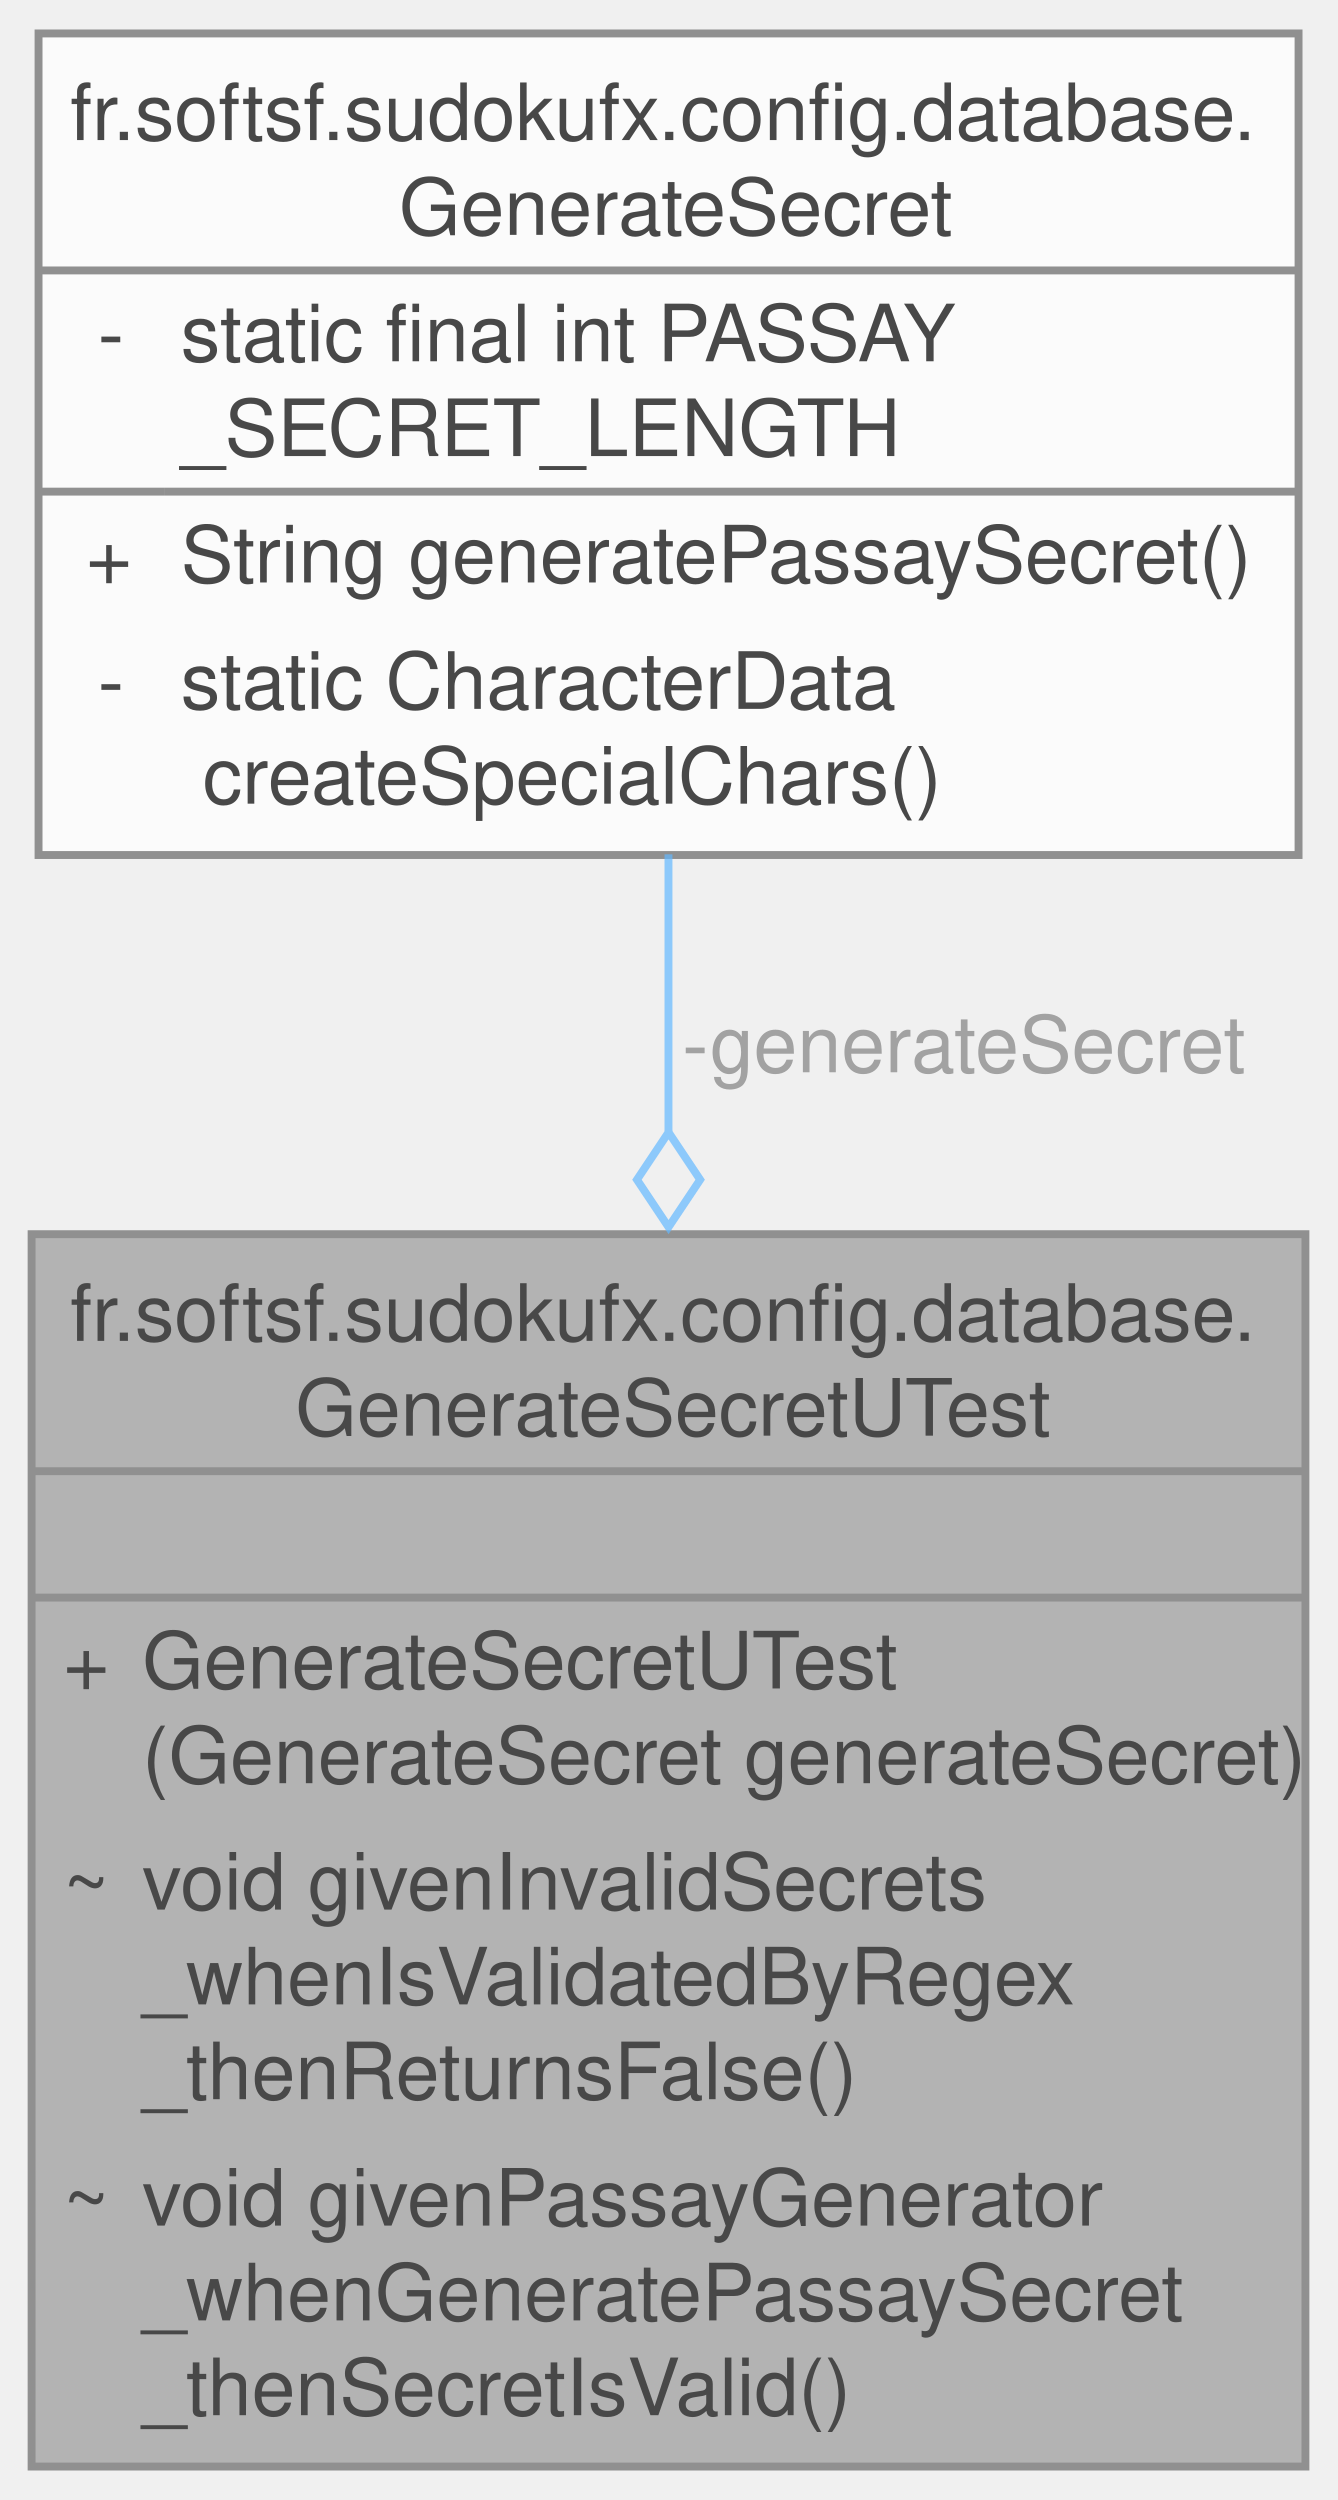
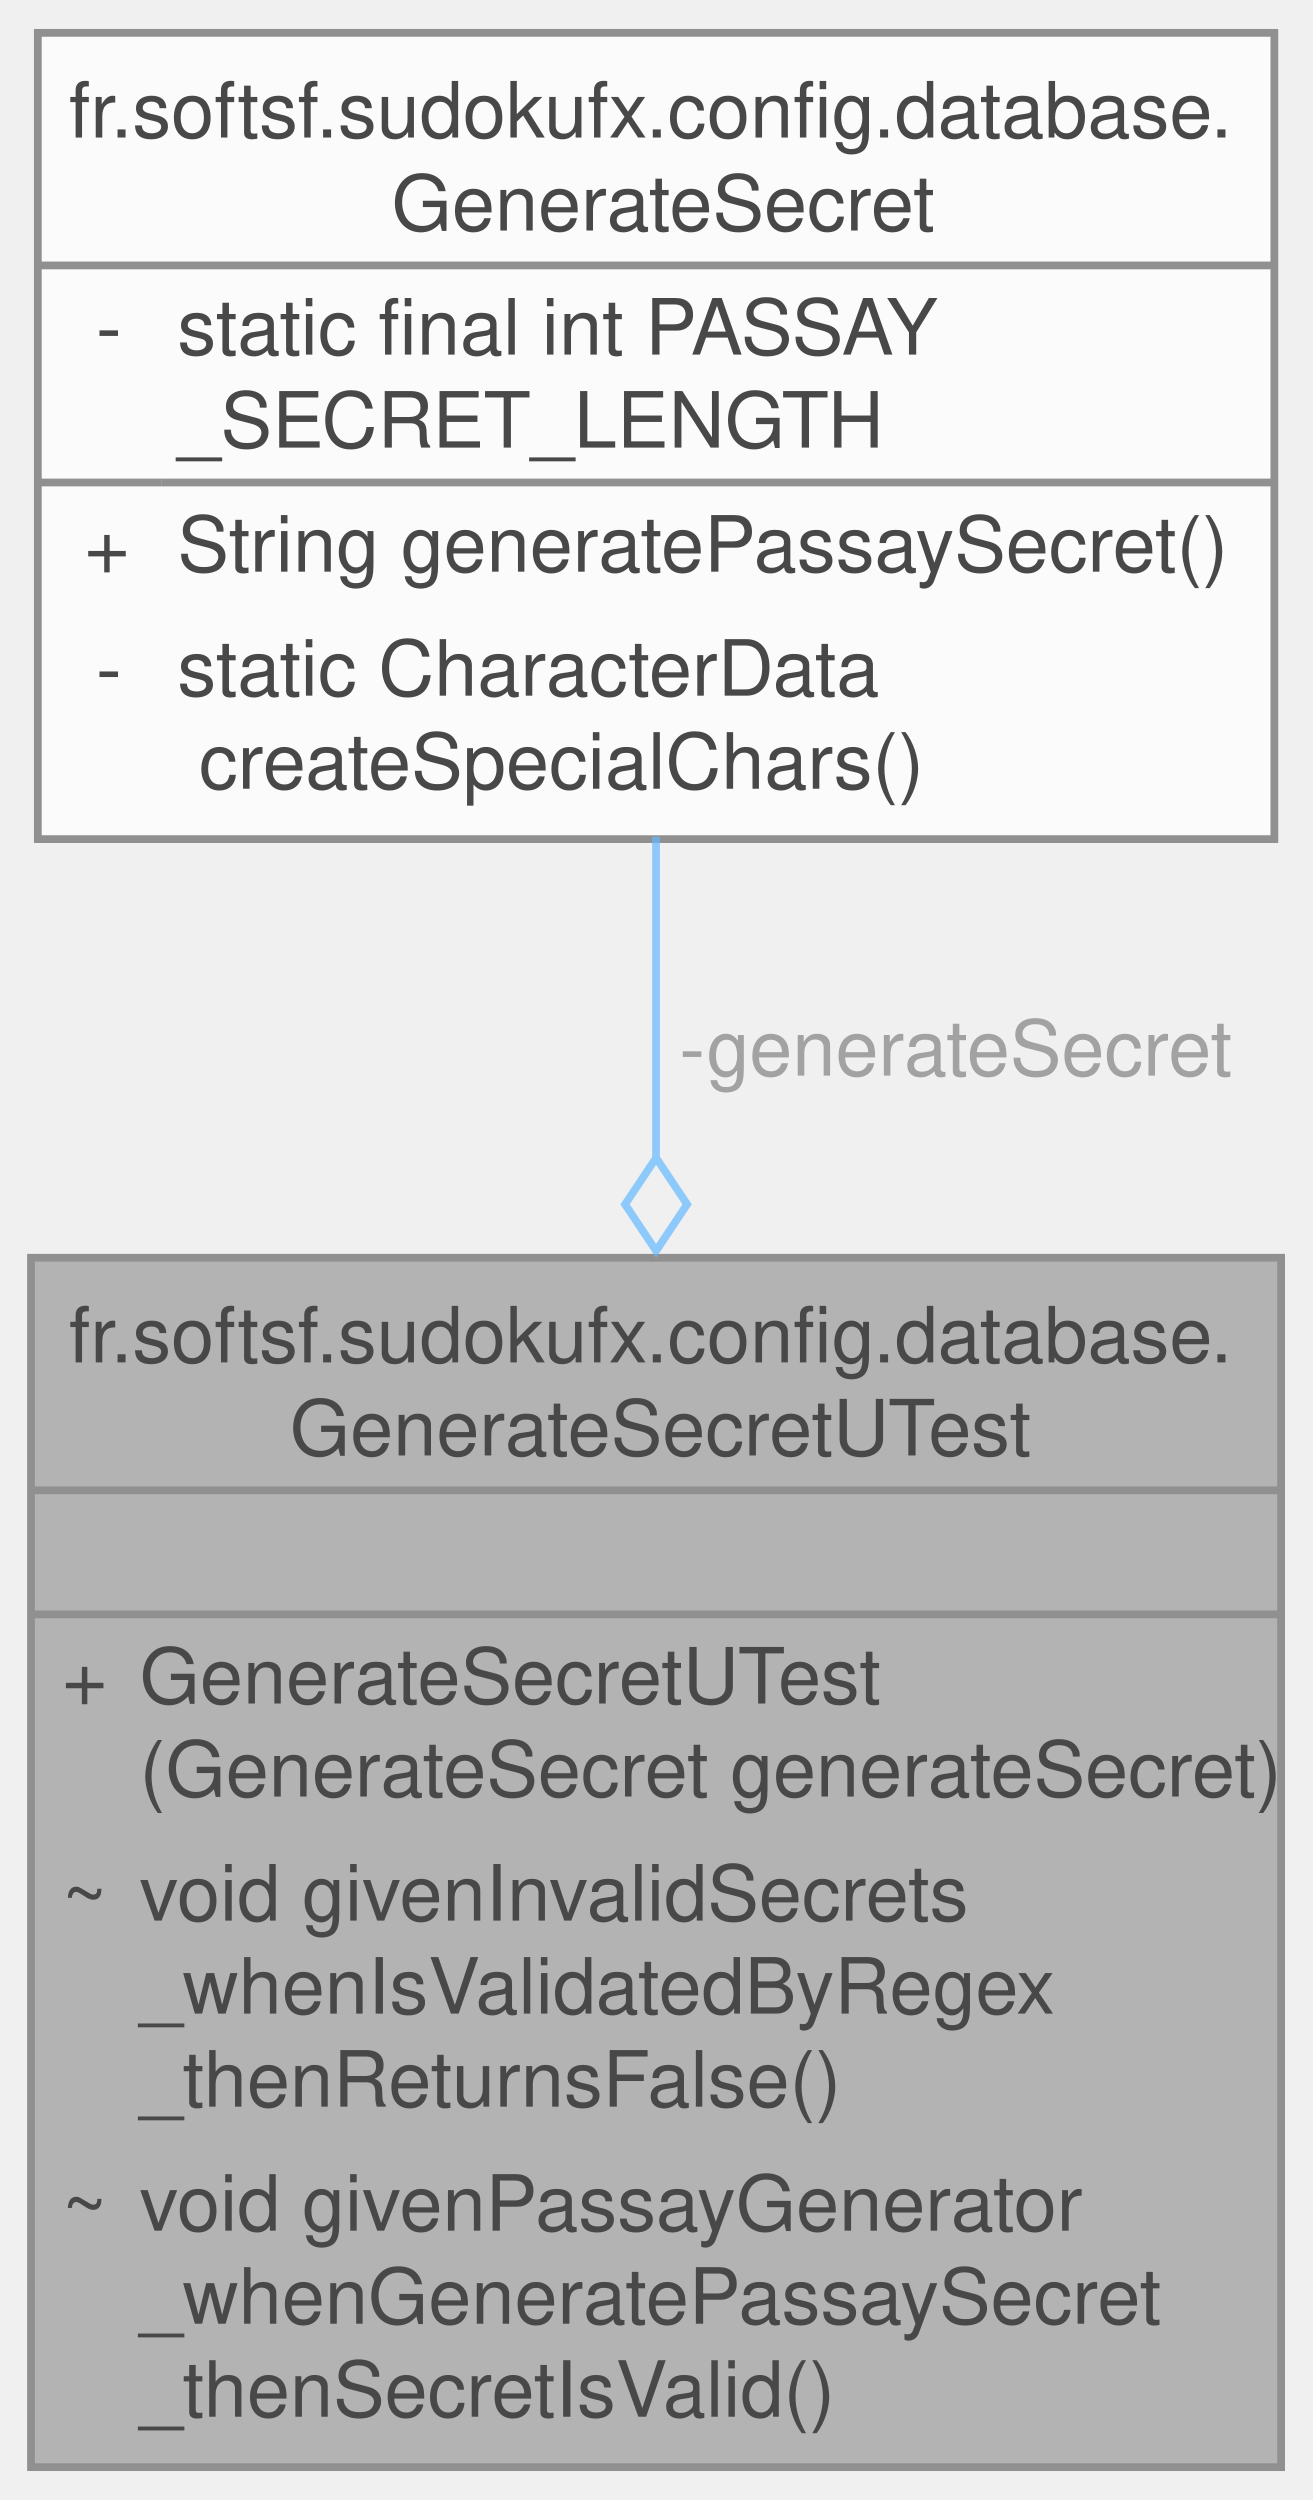
- <svg xmlns="http://www.w3.org/2000/svg" xmlns:xlink="http://www.w3.org/1999/xlink" width="169pt" height="316pt" viewBox="0.00 0.00 169.25 316.00">
+ <svg xmlns="http://www.w3.org/2000/svg" xmlns:xlink="http://www.w3.org/1999/xlink" width="169pt" height="322pt" viewBox="0.00 0.00 169.25 322.00">
  <svg id="main" version="1.1" xml:space="preserve">
    <style type="text/css">
.node, .edge {opacity: 0.7;}
.node.selected, .edge.selected {opacity: 1;}
.edge:hover path { stroke: red; }
.edge:hover polygon { stroke: red; fill: red; }
</style>
    <svg id="graph" class="graph">
-       <g id="graph0" class="graph" transform="scale(1 1) rotate(0) translate(4 312)">
+       <g id="graph0" class="graph" transform="scale(1 1) rotate(0) translate(4 318)">
        <g id="Node000001" class="node">
          <g id="a_Node000001">
            <a xlink:title=" ">
              <polygon fill="#999999" stroke="none" points="161.25,-156 0,-156 0,0 161.25,0 161.25,-156" />
              <text text-anchor="start" x="4.88" y="-142.5" font-family="Helvetica,sans-Serif" font-size="10.00">fr.softsf.sudokufx.config.database.</text>
              <text text-anchor="start" x="33.38" y="-130.5" font-family="Helvetica,sans-Serif" font-size="10.00">GenerateSecretUTest</text>
              <text text-anchor="start" x="79.12" y="-114.5" font-family="Helvetica,sans-Serif" font-size="10.00"> </text>
              <text text-anchor="start" x="4" y="-98.5" font-family="Helvetica,sans-Serif" font-size="10.00">+</text>
              <text text-anchor="start" x="14" y="-98.5" font-family="Helvetica,sans-Serif" font-size="10.00">GenerateSecretUTest</text>
              <text text-anchor="start" x="14" y="-86.5" font-family="Helvetica,sans-Serif" font-size="10.00">(GenerateSecret generateSecret)</text>
              <text text-anchor="start" x="4" y="-70.5" font-family="Helvetica,sans-Serif" font-size="10.00">~</text>
              <text text-anchor="start" x="14" y="-70.5" font-family="Helvetica,sans-Serif" font-size="10.00">void givenInvalidSecrets</text>
              <text text-anchor="start" x="14" y="-58.5" font-family="Helvetica,sans-Serif" font-size="10.00">_whenIsValidatedByRegex</text>
              <text text-anchor="start" x="14" y="-46.5" font-family="Helvetica,sans-Serif" font-size="10.00">_thenReturnsFalse()</text>
              <text text-anchor="start" x="4" y="-30.5" font-family="Helvetica,sans-Serif" font-size="10.00">~</text>
              <text text-anchor="start" x="14" y="-30.5" font-family="Helvetica,sans-Serif" font-size="10.00">void givenPassayGenerator</text>
              <text text-anchor="start" x="14" y="-18.5" font-family="Helvetica,sans-Serif" font-size="10.00">_whenGeneratePassaySecret</text>
              <text text-anchor="start" x="14" y="-6.5" font-family="Helvetica,sans-Serif" font-size="10.00">_thenSecretIsValid()</text>
              <polygon fill="#666666" stroke="#666666" points="0,-126 0,-126 161.25,-126 161.25,-126 0,-126" />
              <polygon fill="#666666" stroke="#666666" points="0,-110 0,-110 161.25,-110 161.25,-110 0,-110" />
              <polygon fill="none" stroke="#666666" points="0,0 0,-156 161.25,-156 161.25,0 0,0" />
            </a>
          </g>
        </g>
        <g id="Node000002" class="node">
          <g id="a_Node000002">
            <a xlink:href="classfr_1_1softsf_1_1sudokufx_1_1config_1_1database_1_1_generate_secret.html" target="_top" xlink:title="Utility class for generating secure passwords using the Passay library.">
-               <polygon fill="white" stroke="none" points="160.38,-308 0.88,-308 0.88,-204 160.38,-204 160.38,-308" />
-               <text text-anchor="start" x="4.88" y="-294.5" font-family="Helvetica,sans-Serif" font-size="10.00">fr.softsf.sudokufx.config.database.</text>
-               <text text-anchor="start" x="46.5" y="-282.5" font-family="Helvetica,sans-Serif" font-size="10.00">GenerateSecret</text>
-               <text text-anchor="start" x="8.38" y="-266.5" font-family="Helvetica,sans-Serif" font-size="10.00">-</text>
-               <text text-anchor="start" x="18.88" y="-266.5" font-family="Helvetica,sans-Serif" font-size="10.00">static final int PASSAY</text>
-               <text text-anchor="start" x="18.88" y="-254.5" font-family="Helvetica,sans-Serif" font-size="10.00">_SECRET_LENGTH</text>
-               <text text-anchor="start" x="6.88" y="-238.5" font-family="Helvetica,sans-Serif" font-size="10.00">+</text>
-               <text text-anchor="start" x="18.88" y="-238.5" font-family="Helvetica,sans-Serif" font-size="10.00">String generatePassaySecret()</text>
-               <text text-anchor="start" x="8.38" y="-222.5" font-family="Helvetica,sans-Serif" font-size="10.00">-</text>
-               <text text-anchor="start" x="18.88" y="-222.5" font-family="Helvetica,sans-Serif" font-size="10.00">static CharacterData</text>
-               <text text-anchor="start" x="18.88" y="-210.5" font-family="Helvetica,sans-Serif" font-size="10.00"> createSpecialChars()</text>
-               <polygon fill="#666666" stroke="#666666" points="0.88,-278 0.88,-278 160.38,-278 160.38,-278 0.88,-278" />
-               <polygon fill="#666666" stroke="#666666" points="0.88,-250 0.88,-250 16.88,-250 16.88,-250 0.88,-250" />
-               <polygon fill="#666666" stroke="#666666" points="16.88,-250 16.88,-250 160.38,-250 160.38,-250 16.88,-250" />
-               <polygon fill="none" stroke="#666666" points="0.88,-204 0.88,-308 160.38,-308 160.38,-204 0.88,-204" />
+               <polygon fill="white" stroke="none" points="160.38,-314 0.88,-314 0.88,-210 160.38,-210 160.38,-314" />
+               <text text-anchor="start" x="4.88" y="-300.5" font-family="Helvetica,sans-Serif" font-size="10.00">fr.softsf.sudokufx.config.database.</text>
+               <text text-anchor="start" x="46.5" y="-288.5" font-family="Helvetica,sans-Serif" font-size="10.00">GenerateSecret</text>
+               <text text-anchor="start" x="8.38" y="-272.5" font-family="Helvetica,sans-Serif" font-size="10.00">-</text>
+               <text text-anchor="start" x="18.88" y="-272.5" font-family="Helvetica,sans-Serif" font-size="10.00">static final int PASSAY</text>
+               <text text-anchor="start" x="18.88" y="-260.5" font-family="Helvetica,sans-Serif" font-size="10.00">_SECRET_LENGTH</text>
+               <text text-anchor="start" x="6.88" y="-244.5" font-family="Helvetica,sans-Serif" font-size="10.00">+</text>
+               <text text-anchor="start" x="18.88" y="-244.5" font-family="Helvetica,sans-Serif" font-size="10.00">String generatePassaySecret()</text>
+               <text text-anchor="start" x="8.38" y="-228.5" font-family="Helvetica,sans-Serif" font-size="10.00">-</text>
+               <text text-anchor="start" x="18.88" y="-228.5" font-family="Helvetica,sans-Serif" font-size="10.00">static CharacterData</text>
+               <text text-anchor="start" x="18.88" y="-216.5" font-family="Helvetica,sans-Serif" font-size="10.00"> createSpecialChars()</text>
+               <polygon fill="#666666" stroke="#666666" points="0.88,-284 0.88,-284 160.38,-284 160.38,-284 0.88,-284" />
+               <polygon fill="#666666" stroke="#666666" points="0.88,-256 0.88,-256 16.88,-256 16.88,-256 0.88,-256" />
+               <polygon fill="#666666" stroke="#666666" points="16.88,-256 16.88,-256 160.38,-256 160.38,-256 16.88,-256" />
+               <polygon fill="none" stroke="#666666" points="0.88,-210 0.88,-314 160.38,-314 160.38,-210 0.88,-210" />
            </a>
          </g>
        </g>
        <g id="edge1_Node000001_Node000002" class="edge">
          <g id="a_edge1_Node000001_Node000002">
            <a xlink:title=" ">
-               <path fill="none" stroke="#63b8ff" d="M80.62,-204.09C80.62,-193.06 80.62,-181.07 80.62,-169.04" />
-               <polygon fill="none" stroke="#63b8ff" points="80.63,-168.9 76.63,-162.9 80.63,-156.9 84.63,-162.9 80.63,-168.9" />
+               <path fill="none" stroke="#63b8ff" d="M80.62,-210.3C80.62,-197.42 80.62,-183.18 80.62,-168.98" />
+               <polygon fill="none" stroke="#63b8ff" points="80.63,-168.89 76.63,-162.89 80.63,-156.89 84.63,-162.89 80.63,-168.89" />
            </a>
          </g>
-           <text text-anchor="middle" x="116.62" y="-176.5" font-family="Helvetica,sans-Serif" font-size="10.00" fill="grey"> -generateSecret</text>
+           <text text-anchor="start" x="83.62" y="-179.5" font-family="Helvetica,sans-Serif" font-size="10.00" fill="grey">-generateSecret</text>
        </g>
      </g>
    </svg>
  </svg>
  <style type="text/css">

[data-mouse-over-selected='false'] { opacity: 0.7; }
[data-mouse-over-selected='true']  { opacity: 1.0; }

</style>
</svg>
